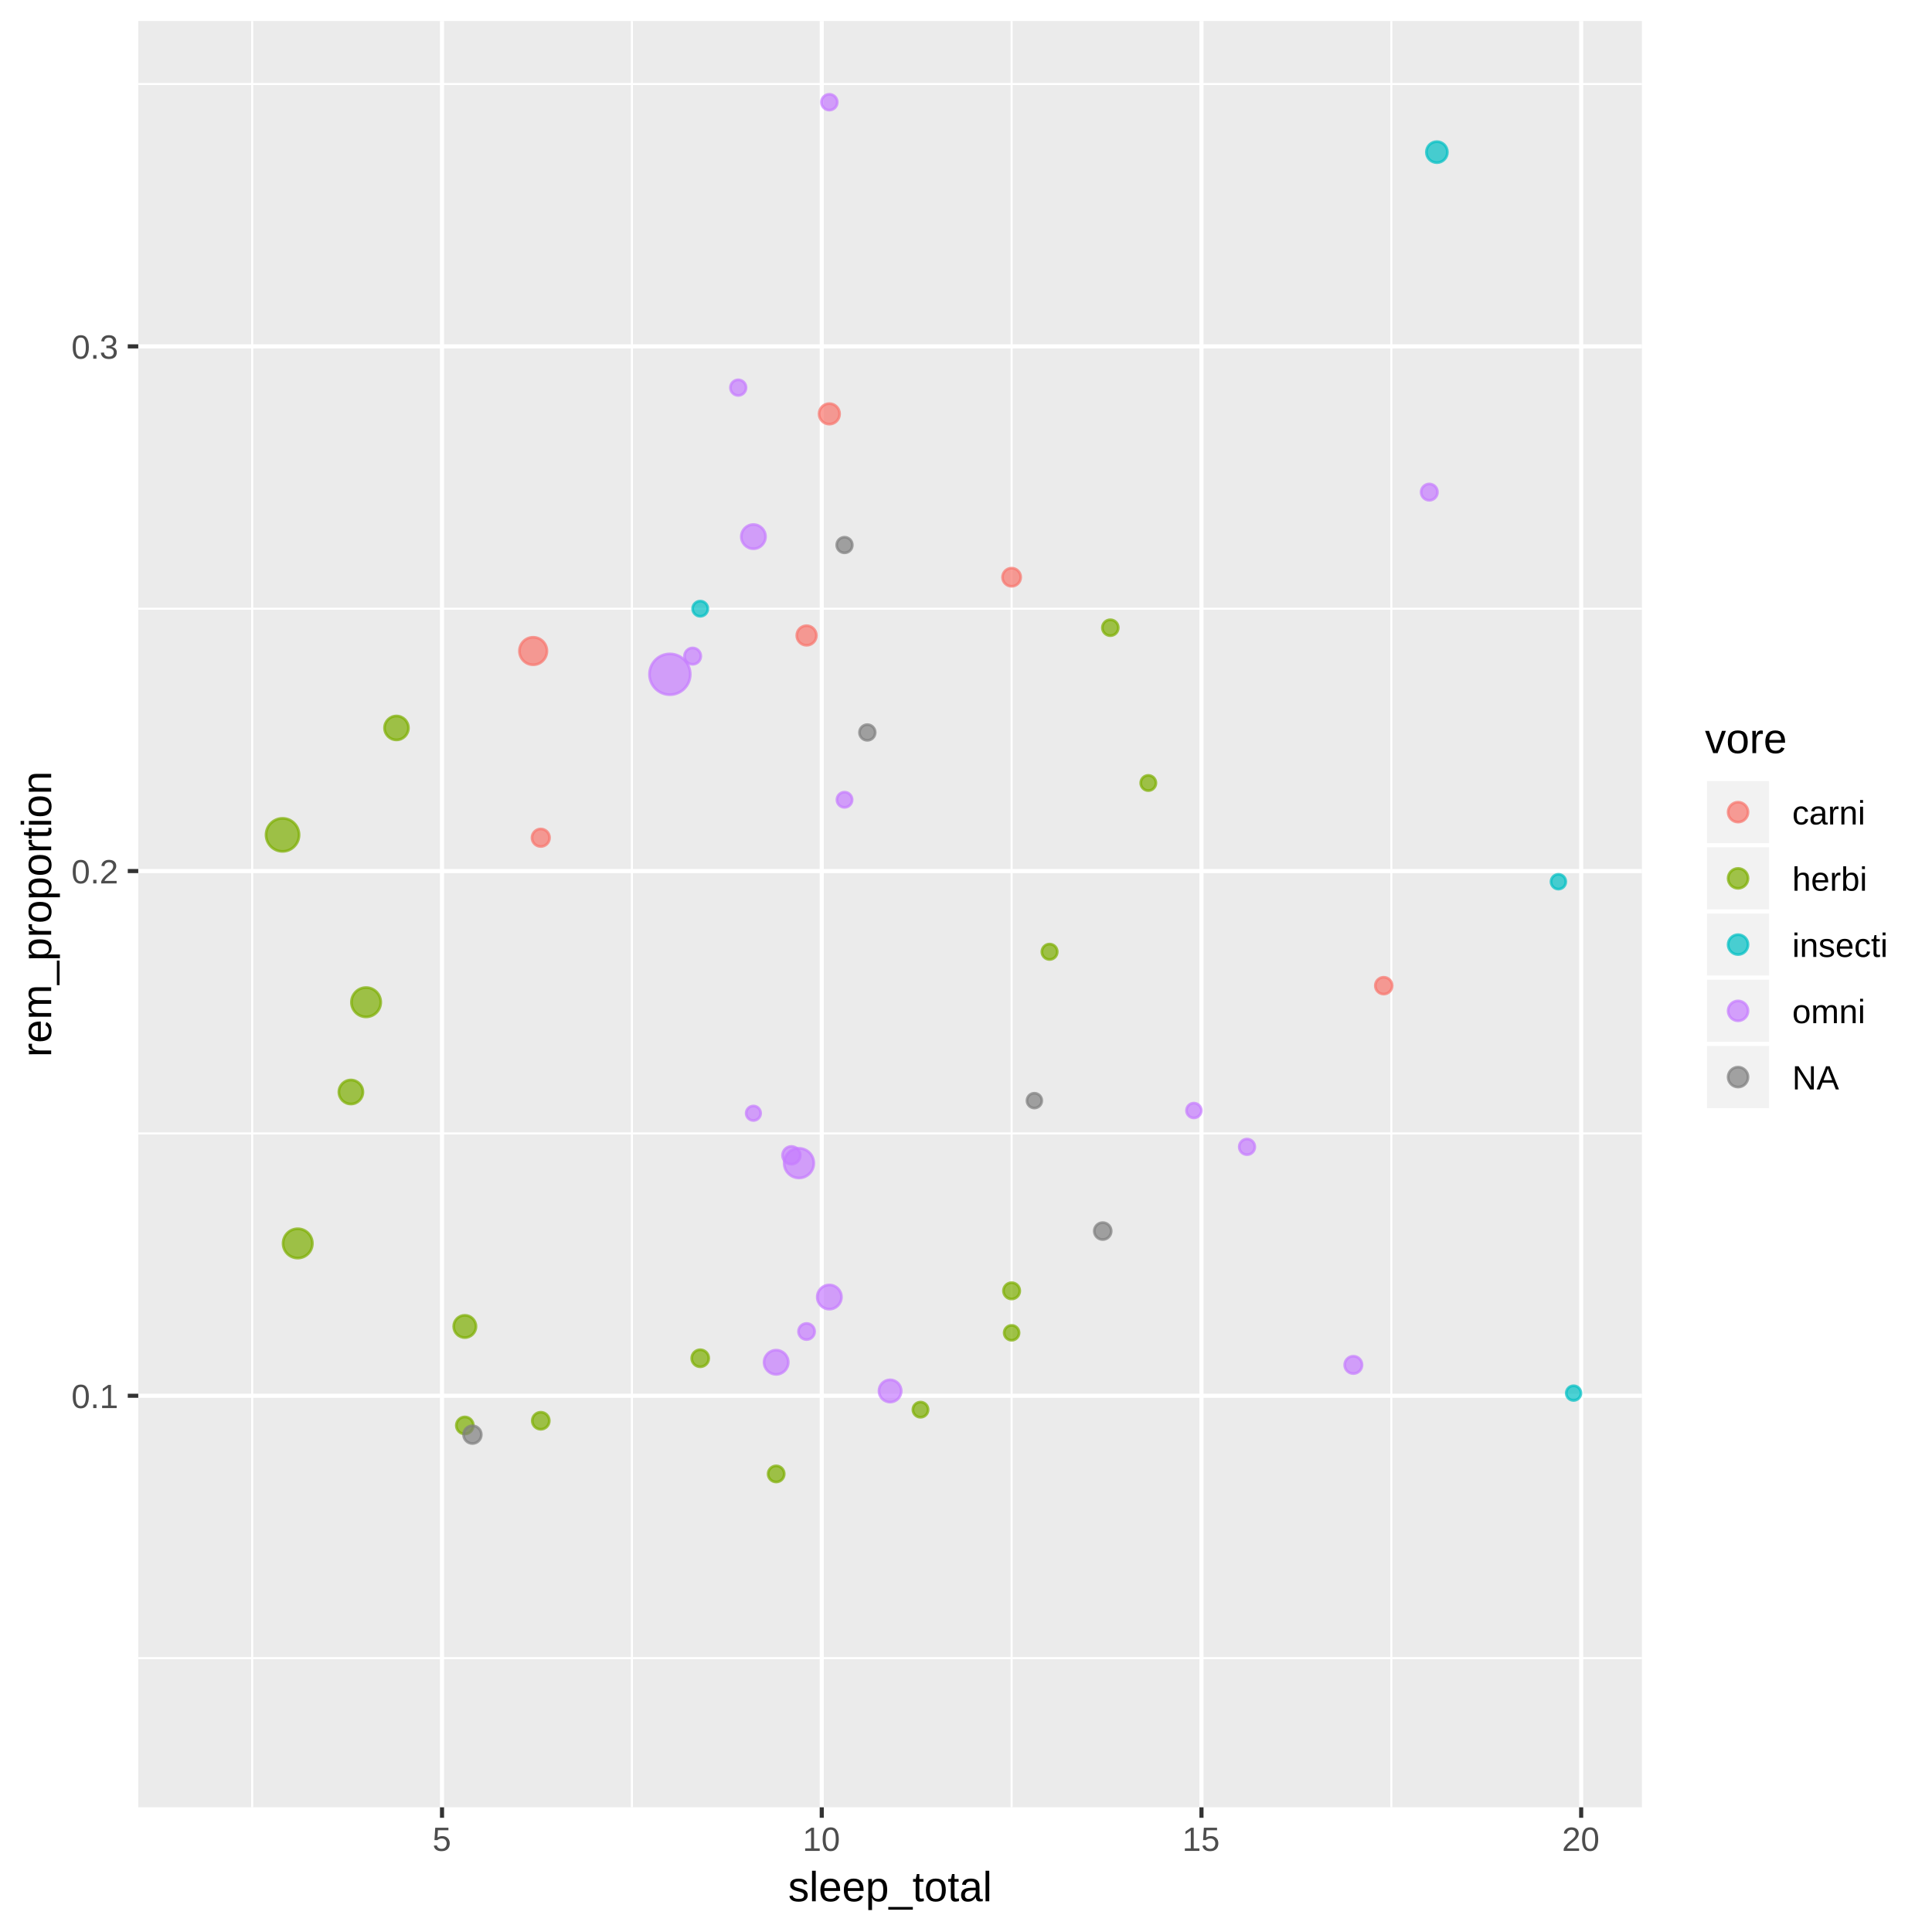
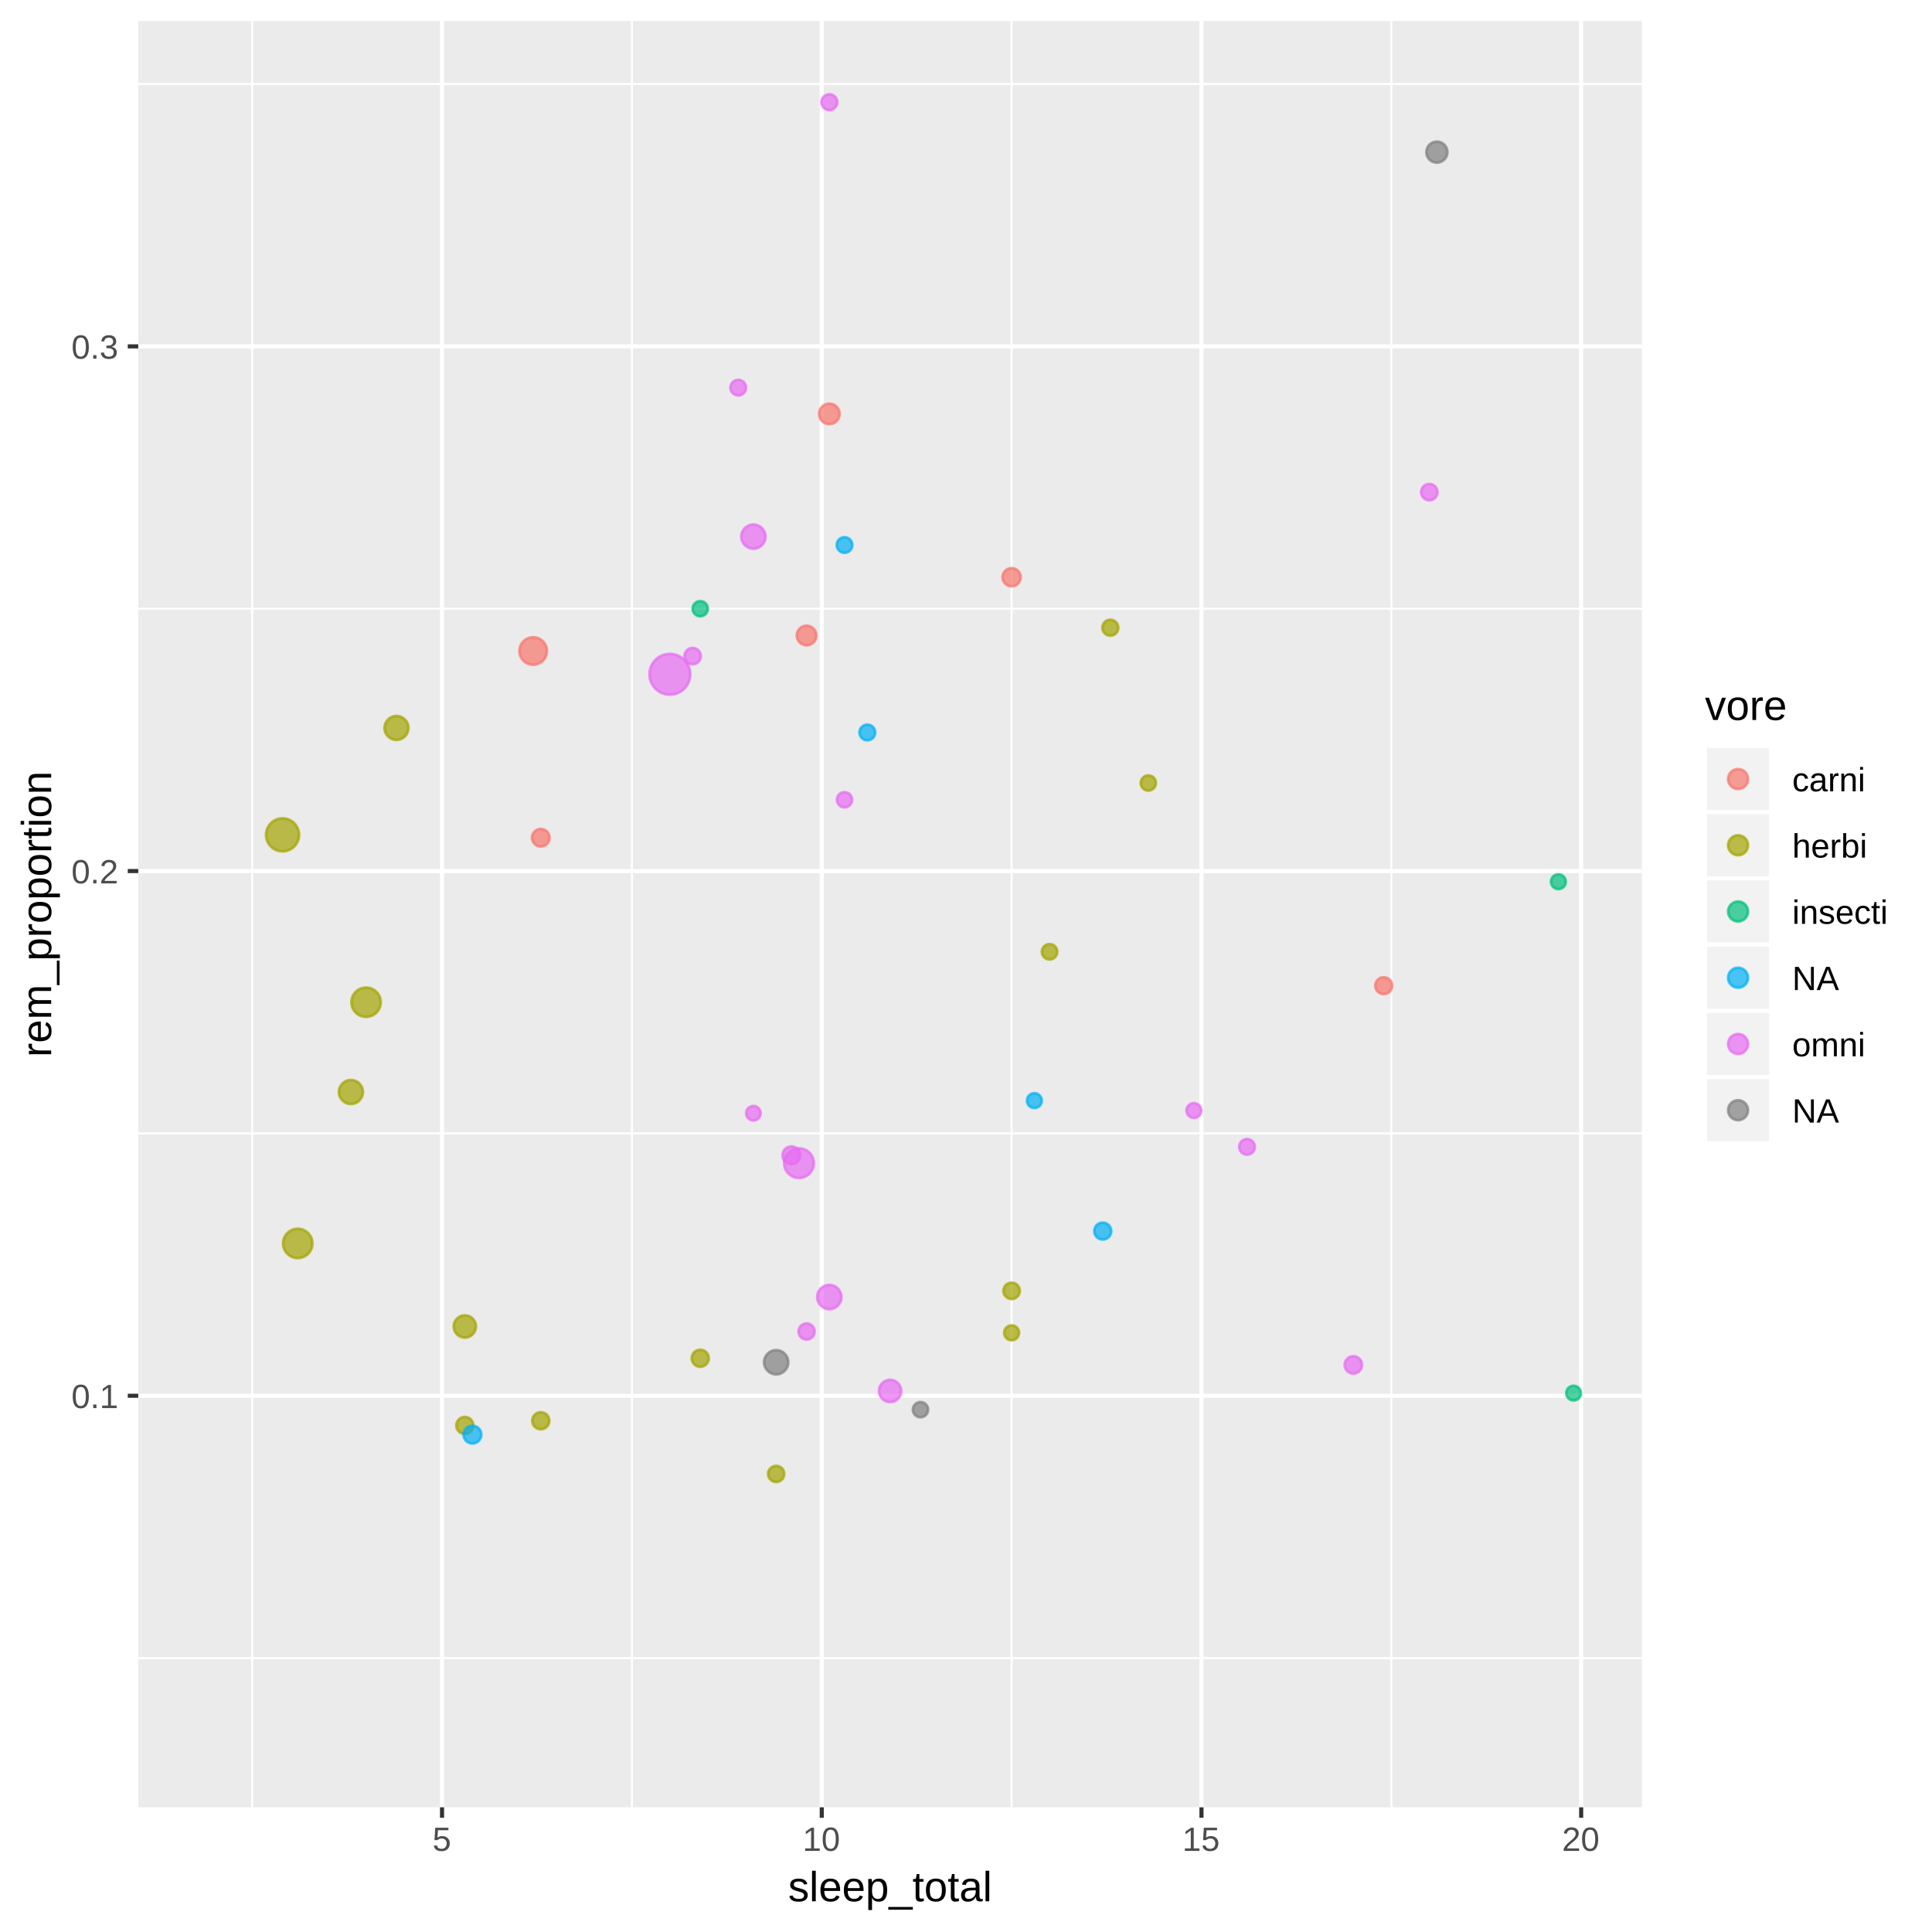
<svg xmlns="http://www.w3.org/2000/svg" viewBox="0 0 504.00 504.00">
  <defs>
    <style type="text/css">
            
    line, polyline, path, rect, circle {
      fill: none;
      stroke: #000000;
      stroke-linecap: round;
      stroke-linejoin: round;
      stroke-miterlimit: 10.00;
    }
  
        </style>
  </defs>
  <rect width="100%" height="100%" style="stroke: none; fill: #FFFFFF;" />
  <rect x="0.00" y="0.00" width="504.00" height="504.00" style="stroke-width: 1.07; stroke: #FFFFFF; fill: #FFFFFF;" />
  <defs>
    <clipPath id="cpMzYuMDY4Mnw0MjguMzMzfDQ3MS40NzR8NS40Nzk0NQ==">
      <rect x="36.07" y="5.48" width="392.26" height="465.99" />
    </clipPath>
  </defs>
  <rect x="36.07" y="5.48" width="392.26" height="465.99" style="stroke-width: 1.07; stroke: none; fill: #EBEBEB;" clip-path="url(#cpMzYuMDY4Mnw0MjguMzMzfDQ3MS40NzR8NS40Nzk0NQ==)" />
  <polyline points="36.07,432.55 428.33,432.55 " style="stroke-width: 0.53; stroke: #FFFFFF; stroke-linecap: butt;" clip-path="url(#cpMzYuMDY4Mnw0MjguMzMzfDQ3MS40NzR8NS40Nzk0NQ==)" />
  <polyline points="36.07,295.67 428.33,295.67 " style="stroke-width: 0.53; stroke: #FFFFFF; stroke-linecap: butt;" clip-path="url(#cpMzYuMDY4Mnw0MjguMzMzfDQ3MS40NzR8NS40Nzk0NQ==)" />
  <polyline points="36.07,158.79 428.33,158.79 " style="stroke-width: 0.53; stroke: #FFFFFF; stroke-linecap: butt;" clip-path="url(#cpMzYuMDY4Mnw0MjguMzMzfDQ3MS40NzR8NS40Nzk0NQ==)" />
  <polyline points="36.07,21.92 428.33,21.92 " style="stroke-width: 0.53; stroke: #FFFFFF; stroke-linecap: butt;" clip-path="url(#cpMzYuMDY4Mnw0MjguMzMzfDQ3MS40NzR8NS40Nzk0NQ==)" />
  <polyline points="65.79,471.47 65.79,5.48 " style="stroke-width: 0.53; stroke: #FFFFFF; stroke-linecap: butt;" clip-path="url(#cpMzYuMDY4Mnw0MjguMzMzfDQ3MS40NzR8NS40Nzk0NQ==)" />
  <polyline points="164.84,471.47 164.84,5.48 " style="stroke-width: 0.53; stroke: #FFFFFF; stroke-linecap: butt;" clip-path="url(#cpMzYuMDY4Mnw0MjguMzMzfDQ3MS40NzR8NS40Nzk0NQ==)" />
  <polyline points="263.90,471.47 263.90,5.48 " style="stroke-width: 0.53; stroke: #FFFFFF; stroke-linecap: butt;" clip-path="url(#cpMzYuMDY4Mnw0MjguMzMzfDQ3MS40NzR8NS40Nzk0NQ==)" />
  <polyline points="362.96,471.47 362.96,5.48 " style="stroke-width: 0.53; stroke: #FFFFFF; stroke-linecap: butt;" clip-path="url(#cpMzYuMDY4Mnw0MjguMzMzfDQ3MS40NzR8NS40Nzk0NQ==)" />
  <polyline points="36.07,364.11 428.33,364.11 " style="stroke-width: 1.07; stroke: #FFFFFF; stroke-linecap: butt;" clip-path="url(#cpMzYuMDY4Mnw0MjguMzMzfDQ3MS40NzR8NS40Nzk0NQ==)" />
  <polyline points="36.07,227.23 428.33,227.23 " style="stroke-width: 1.07; stroke: #FFFFFF; stroke-linecap: butt;" clip-path="url(#cpMzYuMDY4Mnw0MjguMzMzfDQ3MS40NzR8NS40Nzk0NQ==)" />
  <polyline points="36.07,90.36 428.33,90.36 " style="stroke-width: 1.07; stroke: #FFFFFF; stroke-linecap: butt;" clip-path="url(#cpMzYuMDY4Mnw0MjguMzMzfDQ3MS40NzR8NS40Nzk0NQ==)" />
  <polyline points="115.31,471.47 115.31,5.48 " style="stroke-width: 1.07; stroke: #FFFFFF; stroke-linecap: butt;" clip-path="url(#cpMzYuMDY4Mnw0MjguMzMzfDQ3MS40NzR8NS40Nzk0NQ==)" />
  <polyline points="214.37,471.47 214.37,5.48 " style="stroke-width: 1.07; stroke: #FFFFFF; stroke-linecap: butt;" clip-path="url(#cpMzYuMDY4Mnw0MjguMzMzfDQ3MS40NzR8NS40Nzk0NQ==)" />
  <polyline points="313.43,471.47 313.43,5.48 " style="stroke-width: 1.07; stroke: #FFFFFF; stroke-linecap: butt;" clip-path="url(#cpMzYuMDY4Mnw0MjguMzMzfDQ3MS40NzR8NS40Nzk0NQ==)" />
  <polyline points="412.48,471.47 412.48,5.48 " style="stroke-width: 1.07; stroke: #FFFFFF; stroke-linecap: butt;" clip-path="url(#cpMzYuMDY4Mnw0MjguMzMzfDQ3MS40NzR8NS40Nzk0NQ==)" />
-   <circle cx="353.05" cy="356.06" r="1.70pt" style="stroke-width: 0.71; stroke: #C77CFF; stroke-opacity: 0.70; fill: #C77CFF; fill-opacity: 0.70;" clip-path="url(#cpMzYuMDY4Mnw0MjguMzMzfDQ3MS40NzR8NS40Nzk0NQ==)" />
-   <circle cx="311.45" cy="289.70" r="1.45pt" style="stroke-width: 0.71; stroke: #C77CFF; stroke-opacity: 0.70; fill: #C77CFF; fill-opacity: 0.70;" clip-path="url(#cpMzYuMDY4Mnw0MjguMzMzfDQ3MS40NzR8NS40Nzk0NQ==)" />
-   <circle cx="95.50" cy="261.45" r="2.87pt" style="stroke-width: 0.71; stroke: #7CAE00; stroke-opacity: 0.70; fill: #7CAE00; fill-opacity: 0.70;" clip-path="url(#cpMzYuMDY4Mnw0MjguMzMzfDQ3MS40NzR8NS40Nzk0NQ==)" />
+   <circle cx="353.05" cy="356.06" r="1.70pt" style="stroke-width: 0.71; stroke: #E76BF3; stroke-opacity: 0.70; fill: #E76BF3; fill-opacity: 0.70;" clip-path="url(#cpMzYuMDY4Mnw0MjguMzMzfDQ3MS40NzR8NS40Nzk0NQ==)" />
+   <circle cx="311.45" cy="289.70" r="1.45pt" style="stroke-width: 0.71; stroke: #E76BF3; stroke-opacity: 0.70; fill: #E76BF3; fill-opacity: 0.70;" clip-path="url(#cpMzYuMDY4Mnw0MjguMzMzfDQ3MS40NzR8NS40Nzk0NQ==)" />
+   <circle cx="95.50" cy="261.45" r="2.87pt" style="stroke-width: 0.71; stroke: #A3A500; stroke-opacity: 0.70; fill: #A3A500; fill-opacity: 0.70;" clip-path="url(#cpMzYuMDY4Mnw0MjguMzMzfDQ3MS40NzR8NS40Nzk0NQ==)" />
  <circle cx="216.35" cy="107.97" r="2.01pt" style="stroke-width: 0.71; stroke: #F8766D; stroke-opacity: 0.70; fill: #F8766D; fill-opacity: 0.70;" clip-path="url(#cpMzYuMDY4Mnw0MjguMzMzfDQ3MS40NzR8NS40Nzk0NQ==)" />
-   <circle cx="121.26" cy="346.03" r="2.18pt" style="stroke-width: 0.71; stroke: #7CAE00; stroke-opacity: 0.70; fill: #7CAE00; fill-opacity: 0.70;" clip-path="url(#cpMzYuMDY4Mnw0MjguMzMzfDQ3MS40NzR8NS40Nzk0NQ==)" />
-   <circle cx="202.48" cy="384.50" r="1.58pt" style="stroke-width: 0.71; stroke: #7CAE00; stroke-opacity: 0.70; fill: #7CAE00; fill-opacity: 0.70;" clip-path="url(#cpMzYuMDY4Mnw0MjguMzMzfDQ3MS40NzR8NS40Nzk0NQ==)" />
-   <circle cx="263.90" cy="336.74" r="1.60pt" style="stroke-width: 0.71; stroke: #7CAE00; stroke-opacity: 0.70; fill: #7CAE00; fill-opacity: 0.70;" clip-path="url(#cpMzYuMDY4Mnw0MjguMzMzfDQ3MS40NzR8NS40Nzk0NQ==)" />
-   <circle cx="220.31" cy="208.63" r="1.49pt" style="stroke-width: 0.71; stroke: #C77CFF; stroke-opacity: 0.70; fill: #C77CFF; fill-opacity: 0.70;" clip-path="url(#cpMzYuMDY4Mnw0MjguMzMzfDQ3MS40NzR8NS40Nzk0NQ==)" />
-   <circle cx="180.69" cy="171.16" r="1.60pt" style="stroke-width: 0.71; stroke: #C77CFF; stroke-opacity: 0.70; fill: #C77CFF; fill-opacity: 0.70;" clip-path="url(#cpMzYuMDY4Mnw0MjguMzMzfDQ3MS40NzR8NS40Nzk0NQ==)" />
-   <circle cx="196.54" cy="290.41" r="1.42pt" style="stroke-width: 0.71; stroke: #C77CFF; stroke-opacity: 0.70; fill: #C77CFF; fill-opacity: 0.70;" clip-path="url(#cpMzYuMDY4Mnw0MjguMzMzfDQ3MS40NzR8NS40Nzk0NQ==)" />
+   <circle cx="121.26" cy="346.03" r="2.18pt" style="stroke-width: 0.71; stroke: #A3A500; stroke-opacity: 0.70; fill: #A3A500; fill-opacity: 0.70;" clip-path="url(#cpMzYuMDY4Mnw0MjguMzMzfDQ3MS40NzR8NS40Nzk0NQ==)" />
+   <circle cx="202.48" cy="384.50" r="1.58pt" style="stroke-width: 0.71; stroke: #A3A500; stroke-opacity: 0.70; fill: #A3A500; fill-opacity: 0.70;" clip-path="url(#cpMzYuMDY4Mnw0MjguMzMzfDQ3MS40NzR8NS40Nzk0NQ==)" />
+   <circle cx="263.90" cy="336.74" r="1.60pt" style="stroke-width: 0.71; stroke: #A3A500; stroke-opacity: 0.70; fill: #A3A500; fill-opacity: 0.70;" clip-path="url(#cpMzYuMDY4Mnw0MjguMzMzfDQ3MS40NzR8NS40Nzk0NQ==)" />
+   <circle cx="220.31" cy="208.63" r="1.49pt" style="stroke-width: 0.71; stroke: #E76BF3; stroke-opacity: 0.70; fill: #E76BF3; fill-opacity: 0.70;" clip-path="url(#cpMzYuMDY4Mnw0MjguMzMzfDQ3MS40NzR8NS40Nzk0NQ==)" />
+   <circle cx="180.69" cy="171.16" r="1.60pt" style="stroke-width: 0.71; stroke: #E76BF3; stroke-opacity: 0.70; fill: #E76BF3; fill-opacity: 0.70;" clip-path="url(#cpMzYuMDY4Mnw0MjguMzMzfDQ3MS40NzR8NS40Nzk0NQ==)" />
+   <circle cx="196.54" cy="290.41" r="1.42pt" style="stroke-width: 0.71; stroke: #E76BF3; stroke-opacity: 0.70; fill: #E76BF3; fill-opacity: 0.70;" clip-path="url(#cpMzYuMDY4Mnw0MjguMzMzfDQ3MS40NzR8NS40Nzk0NQ==)" />
  <circle cx="360.97" cy="257.13" r="1.65pt" style="stroke-width: 0.71; stroke: #F8766D; stroke-opacity: 0.70; fill: #F8766D; fill-opacity: 0.70;" clip-path="url(#cpMzYuMDY4Mnw0MjguMzMzfDQ3MS40NzR8NS40Nzk0NQ==)" />
-   <circle cx="121.26" cy="371.86" r="1.67pt" style="stroke-width: 0.71; stroke: #7CAE00; stroke-opacity: 0.70; fill: #7CAE00; fill-opacity: 0.70;" clip-path="url(#cpMzYuMDY4Mnw0MjguMzMzfDQ3MS40NzR8NS40Nzk0NQ==)" />
-   <circle cx="372.86" cy="128.38" r="1.60pt" style="stroke-width: 0.71; stroke: #C77CFF; stroke-opacity: 0.70; fill: #C77CFF; fill-opacity: 0.70;" clip-path="url(#cpMzYuMDY4Mnw0MjguMzMzfDQ3MS40NzR8NS40Nzk0NQ==)" />
-   <circle cx="406.54" cy="230.01" r="1.45pt" style="stroke-width: 0.71; stroke: #00BFC4; stroke-opacity: 0.70; fill: #00BFC4; fill-opacity: 0.70;" clip-path="url(#cpMzYuMDY4Mnw0MjguMzMzfDQ3MS40NzR8NS40Nzk0NQ==)" />
-   <circle cx="73.71" cy="217.79" r="3.23pt" style="stroke-width: 0.71; stroke: #7CAE00; stroke-opacity: 0.70; fill: #7CAE00; fill-opacity: 0.70;" clip-path="url(#cpMzYuMDY4Mnw0MjguMzMzfDQ3MS40NzR8NS40Nzk0NQ==)" />
-   <circle cx="77.67" cy="324.37" r="2.87pt" style="stroke-width: 0.71; stroke: #7CAE00; stroke-opacity: 0.70; fill: #7CAE00; fill-opacity: 0.70;" clip-path="url(#cpMzYuMDY4Mnw0MjguMzMzfDQ3MS40NzR8NS40Nzk0NQ==)" />
-   <circle cx="216.35" cy="26.66" r="1.55pt" style="stroke-width: 0.71; stroke: #C77CFF; stroke-opacity: 0.70; fill: #C77CFF; fill-opacity: 0.70;" clip-path="url(#cpMzYuMDY4Mnw0MjguMzMzfDQ3MS40NzR8NS40Nzk0NQ==)" />
-   <circle cx="232.20" cy="362.86" r="2.18pt" style="stroke-width: 0.71; stroke: #C77CFF; stroke-opacity: 0.70; fill: #C77CFF; fill-opacity: 0.70;" clip-path="url(#cpMzYuMDY4Mnw0MjguMzMzfDQ3MS40NzR8NS40Nzk0NQ==)" />
+   <circle cx="121.26" cy="371.86" r="1.67pt" style="stroke-width: 0.71; stroke: #A3A500; stroke-opacity: 0.70; fill: #A3A500; fill-opacity: 0.70;" clip-path="url(#cpMzYuMDY4Mnw0MjguMzMzfDQ3MS40NzR8NS40Nzk0NQ==)" />
+   <circle cx="372.86" cy="128.38" r="1.60pt" style="stroke-width: 0.71; stroke: #E76BF3; stroke-opacity: 0.70; fill: #E76BF3; fill-opacity: 0.70;" clip-path="url(#cpMzYuMDY4Mnw0MjguMzMzfDQ3MS40NzR8NS40Nzk0NQ==)" />
+   <circle cx="406.54" cy="230.01" r="1.45pt" style="stroke-width: 0.71; stroke: #00BF7D; stroke-opacity: 0.70; fill: #00BF7D; fill-opacity: 0.70;" clip-path="url(#cpMzYuMDY4Mnw0MjguMzMzfDQ3MS40NzR8NS40Nzk0NQ==)" />
+   <circle cx="73.71" cy="217.79" r="3.23pt" style="stroke-width: 0.71; stroke: #A3A500; stroke-opacity: 0.70; fill: #A3A500; fill-opacity: 0.70;" clip-path="url(#cpMzYuMDY4Mnw0MjguMzMzfDQ3MS40NzR8NS40Nzk0NQ==)" />
+   <circle cx="77.67" cy="324.37" r="2.87pt" style="stroke-width: 0.71; stroke: #A3A500; stroke-opacity: 0.70; fill: #A3A500; fill-opacity: 0.70;" clip-path="url(#cpMzYuMDY4Mnw0MjguMzMzfDQ3MS40NzR8NS40Nzk0NQ==)" />
+   <circle cx="216.35" cy="26.66" r="1.55pt" style="stroke-width: 0.71; stroke: #E76BF3; stroke-opacity: 0.70; fill: #E76BF3; fill-opacity: 0.70;" clip-path="url(#cpMzYuMDY4Mnw0MjguMzMzfDQ3MS40NzR8NS40Nzk0NQ==)" />
+   <circle cx="232.20" cy="362.86" r="2.18pt" style="stroke-width: 0.71; stroke: #E76BF3; stroke-opacity: 0.70; fill: #E76BF3; fill-opacity: 0.70;" clip-path="url(#cpMzYuMDY4Mnw0MjguMzMzfDQ3MS40NzR8NS40Nzk0NQ==)" />
  <circle cx="263.90" cy="150.58" r="1.78pt" style="stroke-width: 0.71; stroke: #F8766D; stroke-opacity: 0.70; fill: #F8766D; fill-opacity: 0.70;" clip-path="url(#cpMzYuMDY4Mnw0MjguMzMzfDQ3MS40NzR8NS40Nzk0NQ==)" />
-   <circle cx="210.41" cy="347.35" r="1.58pt" style="stroke-width: 0.71; stroke: #C77CFF; stroke-opacity: 0.70; fill: #C77CFF; fill-opacity: 0.70;" clip-path="url(#cpMzYuMDY4Mnw0MjguMzMzfDQ3MS40NzR8NS40Nzk0NQ==)" />
+   <circle cx="210.41" cy="347.35" r="1.58pt" style="stroke-width: 0.71; stroke: #E76BF3; stroke-opacity: 0.70; fill: #E76BF3; fill-opacity: 0.70;" clip-path="url(#cpMzYuMDY4Mnw0MjguMzMzfDQ3MS40NzR8NS40Nzk0NQ==)" />
  <circle cx="139.09" cy="169.83" r="2.69pt" style="stroke-width: 0.71; stroke: #F8766D; stroke-opacity: 0.70; fill: #F8766D; fill-opacity: 0.70;" clip-path="url(#cpMzYuMDY4Mnw0MjguMzMzfDQ3MS40NzR8NS40Nzk0NQ==)" />
-   <circle cx="141.07" cy="370.63" r="1.67pt" style="stroke-width: 0.71; stroke: #7CAE00; stroke-opacity: 0.70; fill: #7CAE00; fill-opacity: 0.70;" clip-path="url(#cpMzYuMDY4Mnw0MjguMzMzfDQ3MS40NzR8NS40Nzk0NQ==)" />
-   <circle cx="174.75" cy="175.90" r="3.99pt" style="stroke-width: 0.71; stroke: #C77CFF; stroke-opacity: 0.70; fill: #C77CFF; fill-opacity: 0.70;" clip-path="url(#cpMzYuMDY4Mnw0MjguMzMzfDQ3MS40NzR8NS40Nzk0NQ==)" />
-   <circle cx="216.35" cy="338.36" r="2.37pt" style="stroke-width: 0.71; stroke: #C77CFF; stroke-opacity: 0.70; fill: #C77CFF; fill-opacity: 0.70;" clip-path="url(#cpMzYuMDY4Mnw0MjguMzMzfDQ3MS40NzR8NS40Nzk0NQ==)" />
-   <circle cx="299.56" cy="204.26" r="1.49pt" style="stroke-width: 0.71; stroke: #7CAE00; stroke-opacity: 0.70; fill: #7CAE00; fill-opacity: 0.70;" clip-path="url(#cpMzYuMDY4Mnw0MjguMzMzfDQ3MS40NzR8NS40Nzk0NQ==)" />
-   <circle cx="263.90" cy="347.69" r="1.46pt" style="stroke-width: 0.71; stroke: #7CAE00; stroke-opacity: 0.70; fill: #7CAE00; fill-opacity: 0.70;" clip-path="url(#cpMzYuMDY4Mnw0MjguMzMzfDQ3MS40NzR8NS40Nzk0NQ==)" />
-   <circle cx="410.50" cy="363.42" r="1.44pt" style="stroke-width: 0.71; stroke: #00BFC4; stroke-opacity: 0.70; fill: #00BFC4; fill-opacity: 0.70;" clip-path="url(#cpMzYuMDY4Mnw0MjguMzMzfDQ3MS40NzR8NS40Nzk0NQ==)" />
-   <circle cx="182.67" cy="354.33" r="1.67pt" style="stroke-width: 0.71; stroke: #7CAE00; stroke-opacity: 0.70; fill: #7CAE00; fill-opacity: 0.70;" clip-path="url(#cpMzYuMDY4Mnw0MjguMzMzfDQ3MS40NzR8NS40Nzk0NQ==)" />
-   <circle cx="91.54" cy="284.87" r="2.35pt" style="stroke-width: 0.71; stroke: #7CAE00; stroke-opacity: 0.70; fill: #7CAE00; fill-opacity: 0.70;" clip-path="url(#cpMzYuMDY4Mnw0MjguMzMzfDQ3MS40NzR8NS40Nzk0NQ==)" />
-   <circle cx="208.43" cy="303.43" r="2.90pt" style="stroke-width: 0.71; stroke: #C77CFF; stroke-opacity: 0.70; fill: #C77CFF; fill-opacity: 0.70;" clip-path="url(#cpMzYuMDY4Mnw0MjguMzMzfDQ3MS40NzR8NS40Nzk0NQ==)" />
-   <circle cx="202.48" cy="355.37" r="2.37pt" style="stroke-width: 0.71; stroke: #C77CFF; stroke-opacity: 0.70; fill: #C77CFF; fill-opacity: 0.70;" clip-path="url(#cpMzYuMDY4Mnw0MjguMzMzfDQ3MS40NzR8NS40Nzk0NQ==)" />
-   <circle cx="220.31" cy="142.18" r="1.53pt" style="stroke-width: 0.71; stroke: #7F7F7F; stroke-opacity: 0.70; fill: #7F7F7F; fill-opacity: 0.70;" clip-path="url(#cpMzYuMDY4Mnw0MjguMzMzfDQ3MS40NzR8NS40Nzk0NQ==)" />
-   <circle cx="287.67" cy="321.15" r="1.66pt" style="stroke-width: 0.71; stroke: #7F7F7F; stroke-opacity: 0.70; fill: #7F7F7F; fill-opacity: 0.70;" clip-path="url(#cpMzYuMDY4Mnw0MjguMzMzfDQ3MS40NzR8NS40Nzk0NQ==)" />
-   <circle cx="374.84" cy="39.69" r="2.06pt" style="stroke-width: 0.71; stroke: #00BFC4; stroke-opacity: 0.70; fill: #00BFC4; fill-opacity: 0.70;" clip-path="url(#cpMzYuMDY4Mnw0MjguMzMzfDQ3MS40NzR8NS40Nzk0NQ==)" />
-   <circle cx="123.24" cy="374.25" r="1.74pt" style="stroke-width: 0.71; stroke: #7F7F7F; stroke-opacity: 0.70; fill: #7F7F7F; fill-opacity: 0.70;" clip-path="url(#cpMzYuMDY4Mnw0MjguMzMzfDQ3MS40NzR8NS40Nzk0NQ==)" />
-   <circle cx="273.80" cy="248.29" r="1.51pt" style="stroke-width: 0.71; stroke: #7CAE00; stroke-opacity: 0.70; fill: #7CAE00; fill-opacity: 0.70;" clip-path="url(#cpMzYuMDY4Mnw0MjguMzMzfDQ3MS40NzR8NS40Nzk0NQ==)" />
-   <circle cx="206.45" cy="301.38" r="1.74pt" style="stroke-width: 0.71; stroke: #C77CFF; stroke-opacity: 0.70; fill: #C77CFF; fill-opacity: 0.70;" clip-path="url(#cpMzYuMDY4Mnw0MjguMzMzfDQ3MS40NzR8NS40Nzk0NQ==)" />
-   <circle cx="182.67" cy="158.79" r="1.49pt" style="stroke-width: 0.71; stroke: #00BFC4; stroke-opacity: 0.70; fill: #00BFC4; fill-opacity: 0.70;" clip-path="url(#cpMzYuMDY4Mnw0MjguMzMzfDQ3MS40NzR8NS40Nzk0NQ==)" />
-   <circle cx="240.13" cy="367.74" r="1.49pt" style="stroke-width: 0.71; stroke: #7CAE00; stroke-opacity: 0.70; fill: #7CAE00; fill-opacity: 0.70;" clip-path="url(#cpMzYuMDY4Mnw0MjguMzMzfDQ3MS40NzR8NS40Nzk0NQ==)" />
-   <circle cx="226.26" cy="191.08" r="1.54pt" style="stroke-width: 0.71; stroke: #7F7F7F; stroke-opacity: 0.70; fill: #7F7F7F; fill-opacity: 0.70;" clip-path="url(#cpMzYuMDY4Mnw0MjguMzMzfDQ3MS40NzR8NS40Nzk0NQ==)" />
-   <circle cx="289.65" cy="163.75" r="1.56pt" style="stroke-width: 0.71; stroke: #7CAE00; stroke-opacity: 0.70; fill: #7CAE00; fill-opacity: 0.70;" clip-path="url(#cpMzYuMDY4Mnw0MjguMzMzfDQ3MS40NzR8NS40Nzk0NQ==)" />
-   <circle cx="269.84" cy="287.12" r="1.45pt" style="stroke-width: 0.71; stroke: #7F7F7F; stroke-opacity: 0.70; fill: #7F7F7F; fill-opacity: 0.70;" clip-path="url(#cpMzYuMDY4Mnw0MjguMzMzfDQ3MS40NzR8NS40Nzk0NQ==)" />
-   <circle cx="196.54" cy="139.99" r="2.37pt" style="stroke-width: 0.71; stroke: #C77CFF; stroke-opacity: 0.70; fill: #C77CFF; fill-opacity: 0.70;" clip-path="url(#cpMzYuMDY4Mnw0MjguMzMzfDQ3MS40NzR8NS40Nzk0NQ==)" />
-   <circle cx="103.43" cy="189.90" r="2.34pt" style="stroke-width: 0.71; stroke: #7CAE00; stroke-opacity: 0.70; fill: #7CAE00; fill-opacity: 0.70;" clip-path="url(#cpMzYuMDY4Mnw0MjguMzMzfDQ3MS40NzR8NS40Nzk0NQ==)" />
-   <circle cx="325.31" cy="299.18" r="1.53pt" style="stroke-width: 0.71; stroke: #C77CFF; stroke-opacity: 0.70; fill: #C77CFF; fill-opacity: 0.70;" clip-path="url(#cpMzYuMDY4Mnw0MjguMzMzfDQ3MS40NzR8NS40Nzk0NQ==)" />
-   <circle cx="192.58" cy="101.12" r="1.53pt" style="stroke-width: 0.71; stroke: #C77CFF; stroke-opacity: 0.70; fill: #C77CFF; fill-opacity: 0.70;" clip-path="url(#cpMzYuMDY4Mnw0MjguMzMzfDQ3MS40NzR8NS40Nzk0NQ==)" />
+   <circle cx="141.07" cy="370.63" r="1.67pt" style="stroke-width: 0.71; stroke: #A3A500; stroke-opacity: 0.70; fill: #A3A500; fill-opacity: 0.70;" clip-path="url(#cpMzYuMDY4Mnw0MjguMzMzfDQ3MS40NzR8NS40Nzk0NQ==)" />
+   <circle cx="174.75" cy="175.90" r="3.99pt" style="stroke-width: 0.71; stroke: #E76BF3; stroke-opacity: 0.70; fill: #E76BF3; fill-opacity: 0.70;" clip-path="url(#cpMzYuMDY4Mnw0MjguMzMzfDQ3MS40NzR8NS40Nzk0NQ==)" />
+   <circle cx="216.35" cy="338.36" r="2.37pt" style="stroke-width: 0.71; stroke: #E76BF3; stroke-opacity: 0.70; fill: #E76BF3; fill-opacity: 0.70;" clip-path="url(#cpMzYuMDY4Mnw0MjguMzMzfDQ3MS40NzR8NS40Nzk0NQ==)" />
+   <circle cx="299.56" cy="204.26" r="1.49pt" style="stroke-width: 0.71; stroke: #A3A500; stroke-opacity: 0.70; fill: #A3A500; fill-opacity: 0.70;" clip-path="url(#cpMzYuMDY4Mnw0MjguMzMzfDQ3MS40NzR8NS40Nzk0NQ==)" />
+   <circle cx="263.90" cy="347.69" r="1.46pt" style="stroke-width: 0.71; stroke: #A3A500; stroke-opacity: 0.70; fill: #A3A500; fill-opacity: 0.70;" clip-path="url(#cpMzYuMDY4Mnw0MjguMzMzfDQ3MS40NzR8NS40Nzk0NQ==)" />
+   <circle cx="410.50" cy="363.42" r="1.44pt" style="stroke-width: 0.71; stroke: #00BF7D; stroke-opacity: 0.70; fill: #00BF7D; fill-opacity: 0.70;" clip-path="url(#cpMzYuMDY4Mnw0MjguMzMzfDQ3MS40NzR8NS40Nzk0NQ==)" />
+   <circle cx="182.67" cy="354.33" r="1.67pt" style="stroke-width: 0.71; stroke: #A3A500; stroke-opacity: 0.70; fill: #A3A500; fill-opacity: 0.70;" clip-path="url(#cpMzYuMDY4Mnw0MjguMzMzfDQ3MS40NzR8NS40Nzk0NQ==)" />
+   <circle cx="91.54" cy="284.87" r="2.35pt" style="stroke-width: 0.71; stroke: #A3A500; stroke-opacity: 0.70; fill: #A3A500; fill-opacity: 0.70;" clip-path="url(#cpMzYuMDY4Mnw0MjguMzMzfDQ3MS40NzR8NS40Nzk0NQ==)" />
+   <circle cx="208.43" cy="303.43" r="2.90pt" style="stroke-width: 0.71; stroke: #E76BF3; stroke-opacity: 0.70; fill: #E76BF3; fill-opacity: 0.70;" clip-path="url(#cpMzYuMDY4Mnw0MjguMzMzfDQ3MS40NzR8NS40Nzk0NQ==)" />
+   <circle cx="202.48" cy="355.37" r="2.37pt" style="stroke-width: 0.71; stroke: #7F7F7F; stroke-opacity: 0.70; fill: #7F7F7F; fill-opacity: 0.70;" clip-path="url(#cpMzYuMDY4Mnw0MjguMzMzfDQ3MS40NzR8NS40Nzk0NQ==)" />
+   <circle cx="220.31" cy="142.18" r="1.53pt" style="stroke-width: 0.71; stroke: #00B0F6; stroke-opacity: 0.70; fill: #00B0F6; fill-opacity: 0.70;" clip-path="url(#cpMzYuMDY4Mnw0MjguMzMzfDQ3MS40NzR8NS40Nzk0NQ==)" />
+   <circle cx="287.67" cy="321.15" r="1.66pt" style="stroke-width: 0.71; stroke: #00B0F6; stroke-opacity: 0.70; fill: #00B0F6; fill-opacity: 0.70;" clip-path="url(#cpMzYuMDY4Mnw0MjguMzMzfDQ3MS40NzR8NS40Nzk0NQ==)" />
+   <circle cx="374.84" cy="39.69" r="2.06pt" style="stroke-width: 0.71; stroke: #7F7F7F; stroke-opacity: 0.70; fill: #7F7F7F; fill-opacity: 0.70;" clip-path="url(#cpMzYuMDY4Mnw0MjguMzMzfDQ3MS40NzR8NS40Nzk0NQ==)" />
+   <circle cx="123.24" cy="374.25" r="1.74pt" style="stroke-width: 0.71; stroke: #00B0F6; stroke-opacity: 0.70; fill: #00B0F6; fill-opacity: 0.70;" clip-path="url(#cpMzYuMDY4Mnw0MjguMzMzfDQ3MS40NzR8NS40Nzk0NQ==)" />
+   <circle cx="273.80" cy="248.29" r="1.51pt" style="stroke-width: 0.71; stroke: #A3A500; stroke-opacity: 0.70; fill: #A3A500; fill-opacity: 0.70;" clip-path="url(#cpMzYuMDY4Mnw0MjguMzMzfDQ3MS40NzR8NS40Nzk0NQ==)" />
+   <circle cx="206.45" cy="301.38" r="1.74pt" style="stroke-width: 0.71; stroke: #E76BF3; stroke-opacity: 0.70; fill: #E76BF3; fill-opacity: 0.70;" clip-path="url(#cpMzYuMDY4Mnw0MjguMzMzfDQ3MS40NzR8NS40Nzk0NQ==)" />
+   <circle cx="182.67" cy="158.79" r="1.49pt" style="stroke-width: 0.71; stroke: #00BF7D; stroke-opacity: 0.70; fill: #00BF7D; fill-opacity: 0.70;" clip-path="url(#cpMzYuMDY4Mnw0MjguMzMzfDQ3MS40NzR8NS40Nzk0NQ==)" />
+   <circle cx="240.13" cy="367.74" r="1.49pt" style="stroke-width: 0.71; stroke: #7F7F7F; stroke-opacity: 0.70; fill: #7F7F7F; fill-opacity: 0.70;" clip-path="url(#cpMzYuMDY4Mnw0MjguMzMzfDQ3MS40NzR8NS40Nzk0NQ==)" />
+   <circle cx="226.26" cy="191.08" r="1.54pt" style="stroke-width: 0.71; stroke: #00B0F6; stroke-opacity: 0.70; fill: #00B0F6; fill-opacity: 0.70;" clip-path="url(#cpMzYuMDY4Mnw0MjguMzMzfDQ3MS40NzR8NS40Nzk0NQ==)" />
+   <circle cx="289.65" cy="163.75" r="1.56pt" style="stroke-width: 0.71; stroke: #A3A500; stroke-opacity: 0.70; fill: #A3A500; fill-opacity: 0.70;" clip-path="url(#cpMzYuMDY4Mnw0MjguMzMzfDQ3MS40NzR8NS40Nzk0NQ==)" />
+   <circle cx="269.84" cy="287.12" r="1.45pt" style="stroke-width: 0.71; stroke: #00B0F6; stroke-opacity: 0.70; fill: #00B0F6; fill-opacity: 0.70;" clip-path="url(#cpMzYuMDY4Mnw0MjguMzMzfDQ3MS40NzR8NS40Nzk0NQ==)" />
+   <circle cx="196.54" cy="139.99" r="2.37pt" style="stroke-width: 0.71; stroke: #E76BF3; stroke-opacity: 0.70; fill: #E76BF3; fill-opacity: 0.70;" clip-path="url(#cpMzYuMDY4Mnw0MjguMzMzfDQ3MS40NzR8NS40Nzk0NQ==)" />
+   <circle cx="103.43" cy="189.90" r="2.34pt" style="stroke-width: 0.71; stroke: #A3A500; stroke-opacity: 0.70; fill: #A3A500; fill-opacity: 0.70;" clip-path="url(#cpMzYuMDY4Mnw0MjguMzMzfDQ3MS40NzR8NS40Nzk0NQ==)" />
+   <circle cx="325.31" cy="299.18" r="1.53pt" style="stroke-width: 0.71; stroke: #E76BF3; stroke-opacity: 0.70; fill: #E76BF3; fill-opacity: 0.70;" clip-path="url(#cpMzYuMDY4Mnw0MjguMzMzfDQ3MS40NzR8NS40Nzk0NQ==)" />
+   <circle cx="192.58" cy="101.12" r="1.53pt" style="stroke-width: 0.71; stroke: #E76BF3; stroke-opacity: 0.70; fill: #E76BF3; fill-opacity: 0.70;" clip-path="url(#cpMzYuMDY4Mnw0MjguMzMzfDQ3MS40NzR8NS40Nzk0NQ==)" />
  <circle cx="141.07" cy="218.54" r="1.72pt" style="stroke-width: 0.71; stroke: #F8766D; stroke-opacity: 0.70; fill: #F8766D; fill-opacity: 0.70;" clip-path="url(#cpMzYuMDY4Mnw0MjguMzMzfDQ3MS40NzR8NS40Nzk0NQ==)" />
  <circle cx="210.41" cy="165.78" r="1.92pt" style="stroke-width: 0.71; stroke: #F8766D; stroke-opacity: 0.70; fill: #F8766D; fill-opacity: 0.70;" clip-path="url(#cpMzYuMDY4Mnw0MjguMzMzfDQ3MS40NzR8NS40Nzk0NQ==)" />
  <defs>
    <clipPath id="cpMHw1MDR8NTA0fDA=">
      <rect x="0.00" y="0.00" width="504.00" height="504.00" />
    </clipPath>
  </defs>
  <g clip-path="url(#cpMHw1MDR8NTA0fDA=)">
    <text x="18.63" y="367.33" style="font-size: 8.80px; fill: #4D4D4D; font-family: Arial;" textLength="12.51px" lengthAdjust="spacingAndGlyphs">0.1</text>
  </g>
  <g clip-path="url(#cpMHw1MDR8NTA0fDA=)">
    <text x="18.63" y="230.45" style="font-size: 8.80px; fill: #4D4D4D; font-family: Arial;" textLength="12.51px" lengthAdjust="spacingAndGlyphs">0.2</text>
  </g>
  <g clip-path="url(#cpMHw1MDR8NTA0fDA=)">
    <text x="18.63" y="93.58" style="font-size: 8.80px; fill: #4D4D4D; font-family: Arial;" textLength="12.51px" lengthAdjust="spacingAndGlyphs">0.3</text>
  </g>
  <polyline points="33.33,364.11 36.07,364.11 " style="stroke-width: 1.07; stroke: #333333; stroke-linecap: butt;" clip-path="url(#cpMHw1MDR8NTA0fDA=)" />
  <polyline points="33.33,227.23 36.07,227.23 " style="stroke-width: 1.07; stroke: #333333; stroke-linecap: butt;" clip-path="url(#cpMHw1MDR8NTA0fDA=)" />
  <polyline points="33.33,90.36 36.07,90.36 " style="stroke-width: 1.07; stroke: #333333; stroke-linecap: butt;" clip-path="url(#cpMHw1MDR8NTA0fDA=)" />
  <polyline points="115.31,474.21 115.31,471.47 " style="stroke-width: 1.07; stroke: #333333; stroke-linecap: butt;" clip-path="url(#cpMHw1MDR8NTA0fDA=)" />
  <polyline points="214.37,474.21 214.37,471.47 " style="stroke-width: 1.07; stroke: #333333; stroke-linecap: butt;" clip-path="url(#cpMHw1MDR8NTA0fDA=)" />
  <polyline points="313.43,474.21 313.43,471.47 " style="stroke-width: 1.07; stroke: #333333; stroke-linecap: butt;" clip-path="url(#cpMHw1MDR8NTA0fDA=)" />
  <polyline points="412.48,474.21 412.48,471.47 " style="stroke-width: 1.07; stroke: #333333; stroke-linecap: butt;" clip-path="url(#cpMHw1MDR8NTA0fDA=)" />
  <g clip-path="url(#cpMHw1MDR8NTA0fDA=)">
    <text x="112.81" y="482.84" style="font-size: 8.80px; fill: #4D4D4D; font-family: Arial;" textLength="5.01px" lengthAdjust="spacingAndGlyphs">5</text>
  </g>
  <g clip-path="url(#cpMHw1MDR8NTA0fDA=)">
    <text x="209.37" y="482.84" style="font-size: 8.80px; fill: #4D4D4D; font-family: Arial;" textLength="10.01px" lengthAdjust="spacingAndGlyphs">10</text>
  </g>
  <g clip-path="url(#cpMHw1MDR8NTA0fDA=)">
    <text x="308.42" y="482.84" style="font-size: 8.80px; fill: #4D4D4D; font-family: Arial;" textLength="10.01px" lengthAdjust="spacingAndGlyphs">15</text>
  </g>
  <g clip-path="url(#cpMHw1MDR8NTA0fDA=)">
    <text x="407.48" y="482.84" style="font-size: 8.80px; fill: #4D4D4D; font-family: Arial;" textLength="10.01px" lengthAdjust="spacingAndGlyphs">20</text>
  </g>
  <g clip-path="url(#cpMHw1MDR8NTA0fDA=)">
    <text x="205.60" y="495.99" style="font-size: 11.00px; font-family: Arial;" textLength="53.21px" lengthAdjust="spacingAndGlyphs">sleep_total</text>
  </g>
  <g clip-path="url(#cpMHw1MDR8NTA0fDA=)">
    <text transform="translate(13.35,275.77) rotate(-90)" style="font-size: 11.00px; font-family: Arial;" textLength="74.59px" lengthAdjust="spacingAndGlyphs">rem_proportion</text>
  </g>
-   <rect x="439.29" y="181.85" width="59.23" height="113.24" style="stroke-width: 1.07; stroke: none; fill: #FFFFFF;" clip-path="url(#cpMHw1MDR8NTA0fDA=)" />
+   <rect x="439.29" y="173.21" width="59.23" height="130.52" style="stroke-width: 1.07; stroke: none; fill: #FFFFFF;" clip-path="url(#cpMHw1MDR8NTA0fDA=)" />
  <g clip-path="url(#cpMHw1MDR8NTA0fDA=)">
-     <text x="444.77" y="196.47" style="font-size: 11.00px; font-family: Arial;" textLength="21.40px" lengthAdjust="spacingAndGlyphs">vore</text>
+     <text x="444.77" y="187.83" style="font-size: 11.00px; font-family: Arial;" textLength="21.40px" lengthAdjust="spacingAndGlyphs">vore</text>
  </g>
-   <rect x="444.77" y="203.22" width="17.28" height="17.28" style="stroke-width: 1.07; stroke: #FFFFFF; fill: #F2F2F2;" clip-path="url(#cpMHw1MDR8NTA0fDA=)" />
-   <circle cx="453.41" cy="211.86" r="1.95pt" style="stroke-width: 0.71; stroke: #F8766D; stroke-opacity: 0.70; fill: #F8766D; fill-opacity: 0.70;" clip-path="url(#cpMHw1MDR8NTA0fDA=)" />
-   <rect x="444.77" y="220.50" width="17.28" height="17.28" style="stroke-width: 1.07; stroke: #FFFFFF; fill: #F2F2F2;" clip-path="url(#cpMHw1MDR8NTA0fDA=)" />
-   <circle cx="453.41" cy="229.14" r="1.95pt" style="stroke-width: 0.71; stroke: #7CAE00; stroke-opacity: 0.70; fill: #7CAE00; fill-opacity: 0.70;" clip-path="url(#cpMHw1MDR8NTA0fDA=)" />
-   <rect x="444.77" y="237.78" width="17.28" height="17.28" style="stroke-width: 1.07; stroke: #FFFFFF; fill: #F2F2F2;" clip-path="url(#cpMHw1MDR8NTA0fDA=)" />
-   <circle cx="453.41" cy="246.42" r="1.95pt" style="stroke-width: 0.71; stroke: #00BFC4; stroke-opacity: 0.70; fill: #00BFC4; fill-opacity: 0.70;" clip-path="url(#cpMHw1MDR8NTA0fDA=)" />
-   <rect x="444.77" y="255.06" width="17.28" height="17.28" style="stroke-width: 1.07; stroke: #FFFFFF; fill: #F2F2F2;" clip-path="url(#cpMHw1MDR8NTA0fDA=)" />
-   <circle cx="453.41" cy="263.70" r="1.95pt" style="stroke-width: 0.71; stroke: #C77CFF; stroke-opacity: 0.70; fill: #C77CFF; fill-opacity: 0.70;" clip-path="url(#cpMHw1MDR8NTA0fDA=)" />
-   <rect x="444.77" y="272.34" width="17.28" height="17.28" style="stroke-width: 1.07; stroke: #FFFFFF; fill: #F2F2F2;" clip-path="url(#cpMHw1MDR8NTA0fDA=)" />
-   <circle cx="453.41" cy="280.98" r="1.95pt" style="stroke-width: 0.71; stroke: #7F7F7F; stroke-opacity: 0.70; fill: #7F7F7F; fill-opacity: 0.70;" clip-path="url(#cpMHw1MDR8NTA0fDA=)" />
+   <rect x="444.77" y="194.58" width="17.28" height="17.28" style="stroke-width: 1.07; stroke: #FFFFFF; fill: #F2F2F2;" clip-path="url(#cpMHw1MDR8NTA0fDA=)" />
+   <circle cx="453.41" cy="203.22" r="1.95pt" style="stroke-width: 0.71; stroke: #F8766D; stroke-opacity: 0.70; fill: #F8766D; fill-opacity: 0.70;" clip-path="url(#cpMHw1MDR8NTA0fDA=)" />
+   <rect x="444.77" y="211.86" width="17.28" height="17.28" style="stroke-width: 1.07; stroke: #FFFFFF; fill: #F2F2F2;" clip-path="url(#cpMHw1MDR8NTA0fDA=)" />
+   <circle cx="453.41" cy="220.50" r="1.95pt" style="stroke-width: 0.71; stroke: #A3A500; stroke-opacity: 0.70; fill: #A3A500; fill-opacity: 0.70;" clip-path="url(#cpMHw1MDR8NTA0fDA=)" />
+   <rect x="444.77" y="229.14" width="17.28" height="17.28" style="stroke-width: 1.07; stroke: #FFFFFF; fill: #F2F2F2;" clip-path="url(#cpMHw1MDR8NTA0fDA=)" />
+   <circle cx="453.41" cy="237.78" r="1.95pt" style="stroke-width: 0.71; stroke: #00BF7D; stroke-opacity: 0.70; fill: #00BF7D; fill-opacity: 0.70;" clip-path="url(#cpMHw1MDR8NTA0fDA=)" />
+   <rect x="444.77" y="246.42" width="17.28" height="17.28" style="stroke-width: 1.07; stroke: #FFFFFF; fill: #F2F2F2;" clip-path="url(#cpMHw1MDR8NTA0fDA=)" />
+   <circle cx="453.41" cy="255.06" r="1.95pt" style="stroke-width: 0.71; stroke: #00B0F6; stroke-opacity: 0.70; fill: #00B0F6; fill-opacity: 0.70;" clip-path="url(#cpMHw1MDR8NTA0fDA=)" />
+   <rect x="444.77" y="263.70" width="17.28" height="17.28" style="stroke-width: 1.07; stroke: #FFFFFF; fill: #F2F2F2;" clip-path="url(#cpMHw1MDR8NTA0fDA=)" />
+   <circle cx="453.41" cy="272.34" r="1.95pt" style="stroke-width: 0.71; stroke: #E76BF3; stroke-opacity: 0.70; fill: #E76BF3; fill-opacity: 0.70;" clip-path="url(#cpMHw1MDR8NTA0fDA=)" />
+   <rect x="444.77" y="280.98" width="17.28" height="17.28" style="stroke-width: 1.07; stroke: #FFFFFF; fill: #F2F2F2;" clip-path="url(#cpMHw1MDR8NTA0fDA=)" />
+   <circle cx="453.41" cy="289.62" r="1.95pt" style="stroke-width: 0.71; stroke: #7F7F7F; stroke-opacity: 0.70; fill: #7F7F7F; fill-opacity: 0.70;" clip-path="url(#cpMHw1MDR8NTA0fDA=)" />
  <g clip-path="url(#cpMHw1MDR8NTA0fDA=)">
-     <text x="467.53" y="215.08" style="font-size: 8.80px; font-family: Arial;" textLength="19.51px" lengthAdjust="spacingAndGlyphs">carni</text>
+     <text x="467.53" y="206.44" style="font-size: 8.80px; font-family: Arial;" textLength="19.51px" lengthAdjust="spacingAndGlyphs">carni</text>
  </g>
  <g clip-path="url(#cpMHw1MDR8NTA0fDA=)">
-     <text x="467.53" y="232.36" style="font-size: 8.80px; font-family: Arial;" textLength="20.01px" lengthAdjust="spacingAndGlyphs">herbi</text>
+     <text x="467.53" y="223.72" style="font-size: 8.80px; font-family: Arial;" textLength="20.01px" lengthAdjust="spacingAndGlyphs">herbi</text>
  </g>
  <g clip-path="url(#cpMHw1MDR8NTA0fDA=)">
-     <text x="467.53" y="249.64" style="font-size: 8.80px; font-family: Arial;" textLength="25.51px" lengthAdjust="spacingAndGlyphs">insecti</text>
+     <text x="467.53" y="241.00" style="font-size: 8.80px; font-family: Arial;" textLength="25.51px" lengthAdjust="spacingAndGlyphs">insecti</text>
  </g>
  <g clip-path="url(#cpMHw1MDR8NTA0fDA=)">
-     <text x="467.53" y="266.92" style="font-size: 8.80px; font-family: Arial;" textLength="19.51px" lengthAdjust="spacingAndGlyphs">omni</text>
+     <text x="467.53" y="258.28" style="font-size: 8.80px; font-family: Arial;" textLength="12.50px" lengthAdjust="spacingAndGlyphs">NA</text>
  </g>
  <g clip-path="url(#cpMHw1MDR8NTA0fDA=)">
-     <text x="467.53" y="284.20" style="font-size: 8.80px; font-family: Arial;" textLength="12.50px" lengthAdjust="spacingAndGlyphs">NA</text>
+     <text x="467.53" y="275.56" style="font-size: 8.80px; font-family: Arial;" textLength="19.51px" lengthAdjust="spacingAndGlyphs">omni</text>
+   </g>
+   <g clip-path="url(#cpMHw1MDR8NTA0fDA=)">
+     <text x="467.53" y="292.84" style="font-size: 8.80px; font-family: Arial;" textLength="12.50px" lengthAdjust="spacingAndGlyphs">NA</text>
  </g>
</svg>
